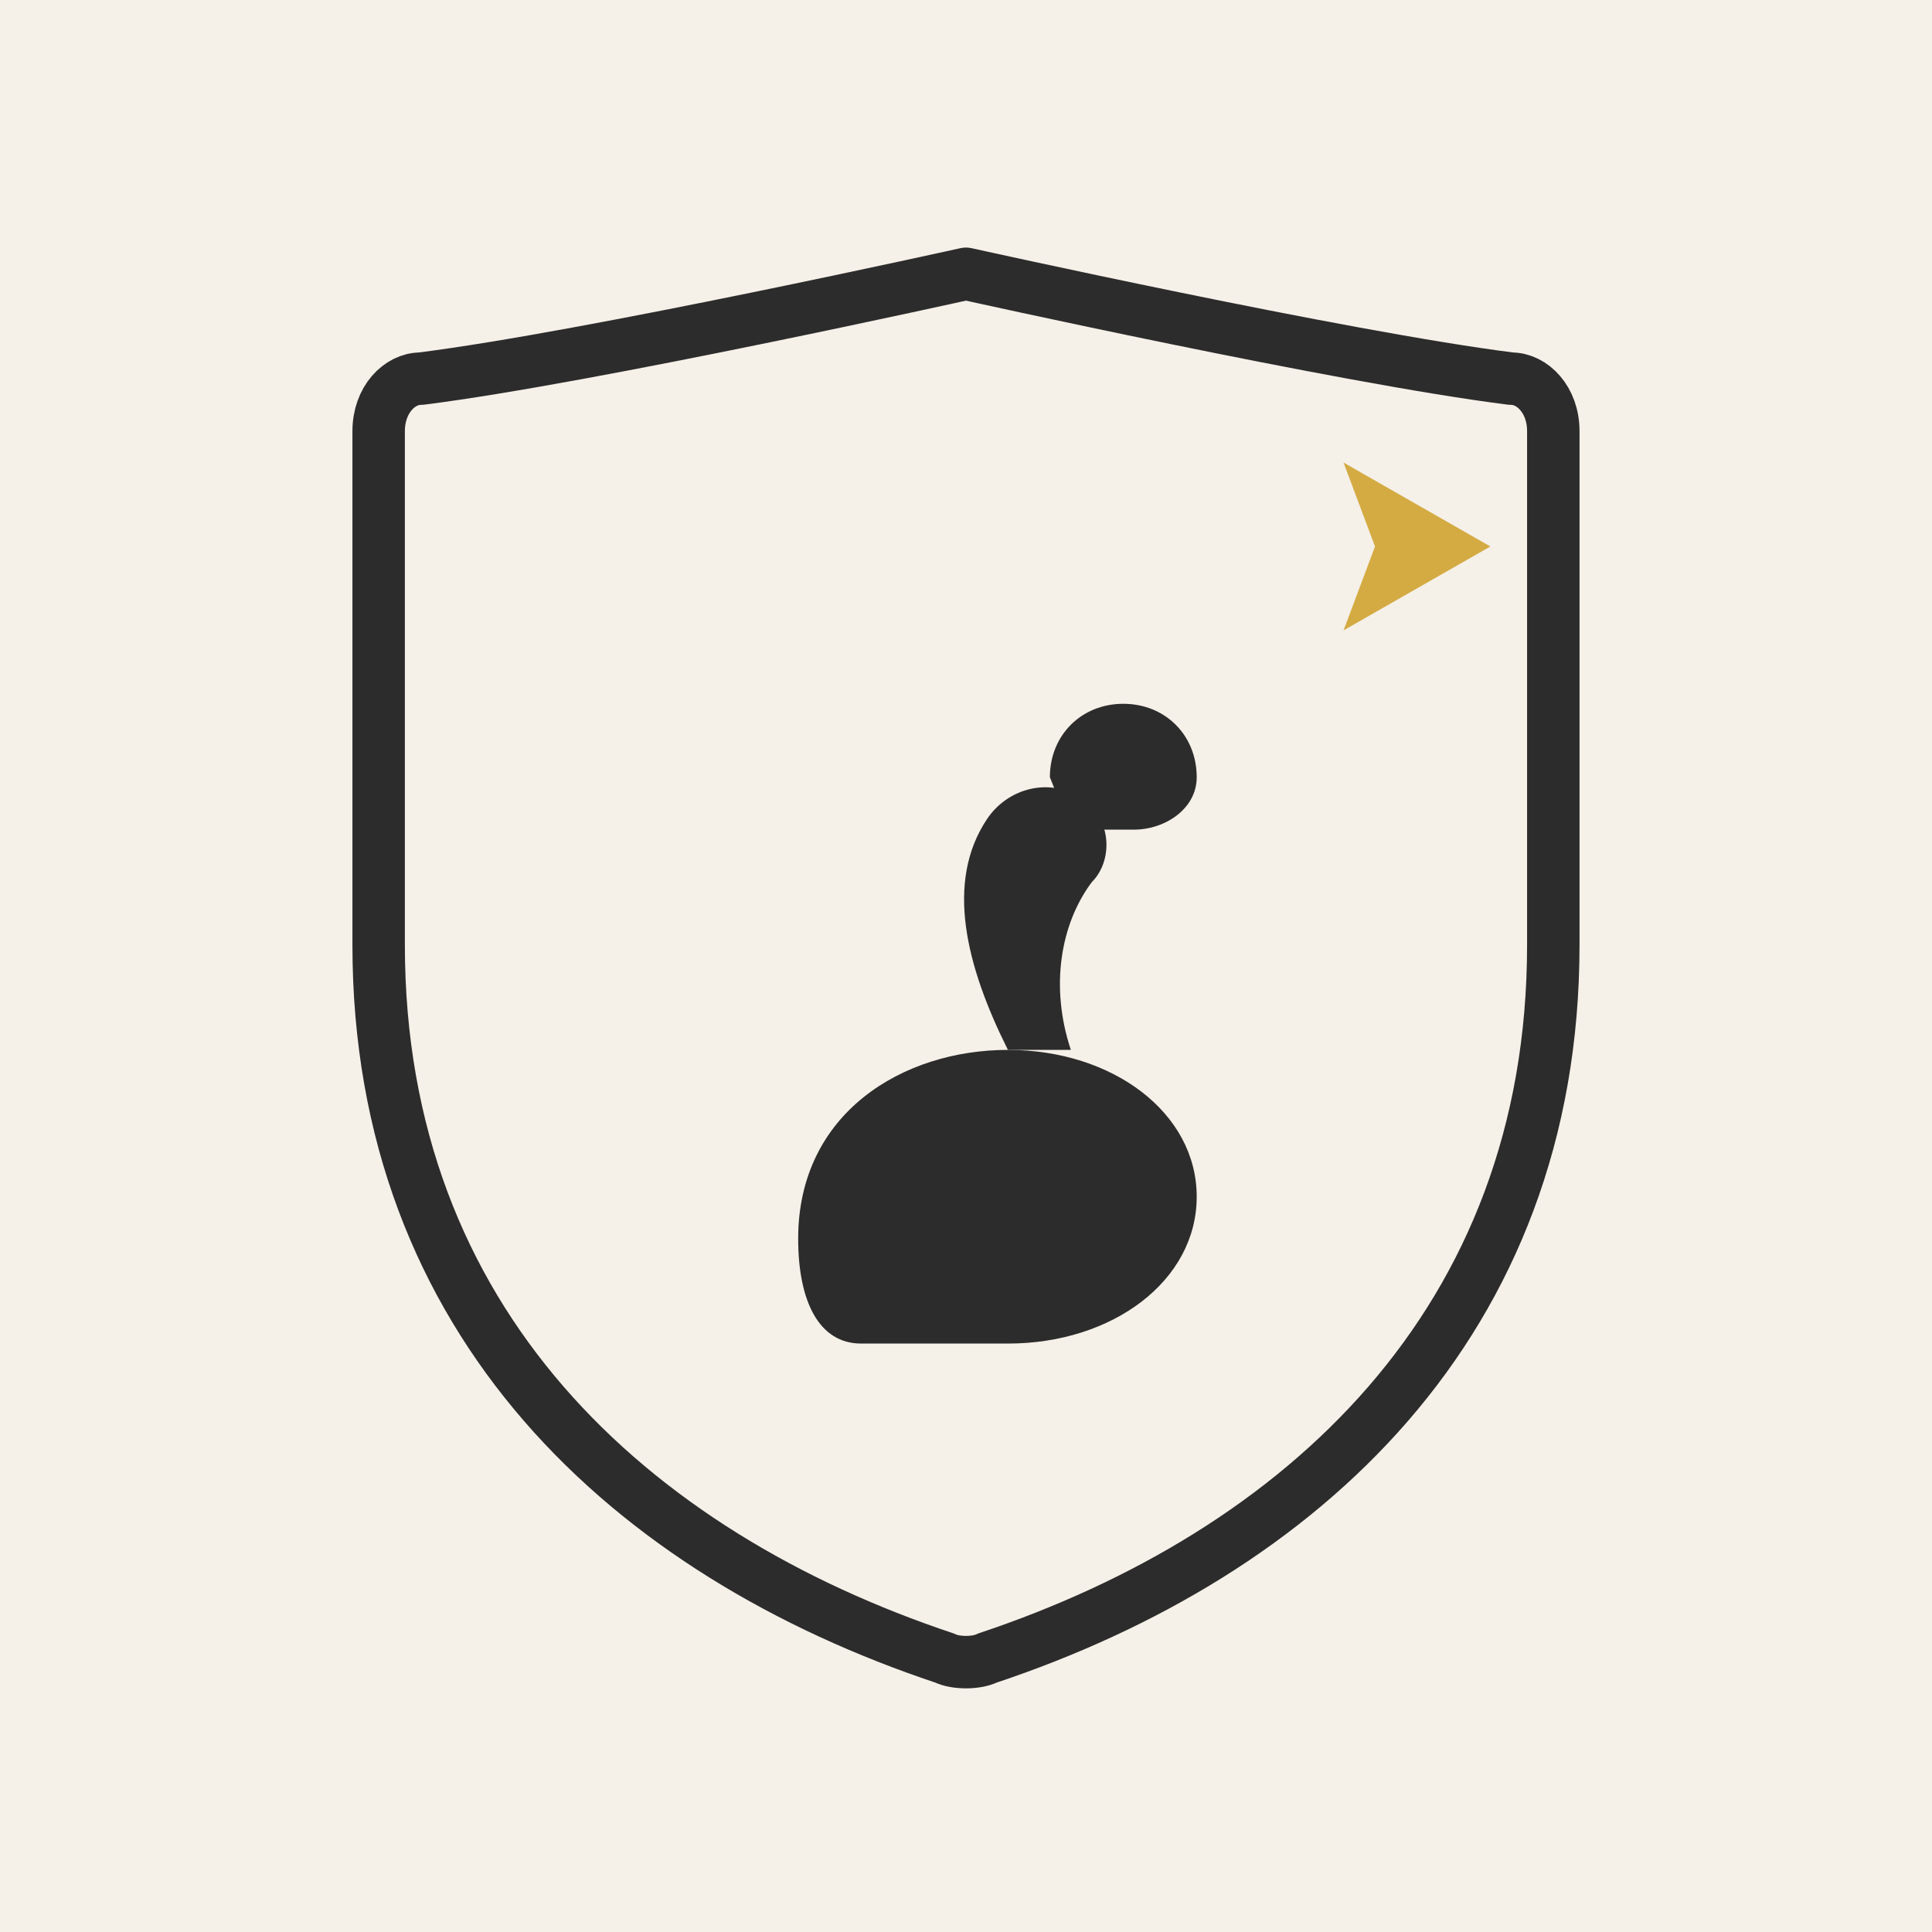
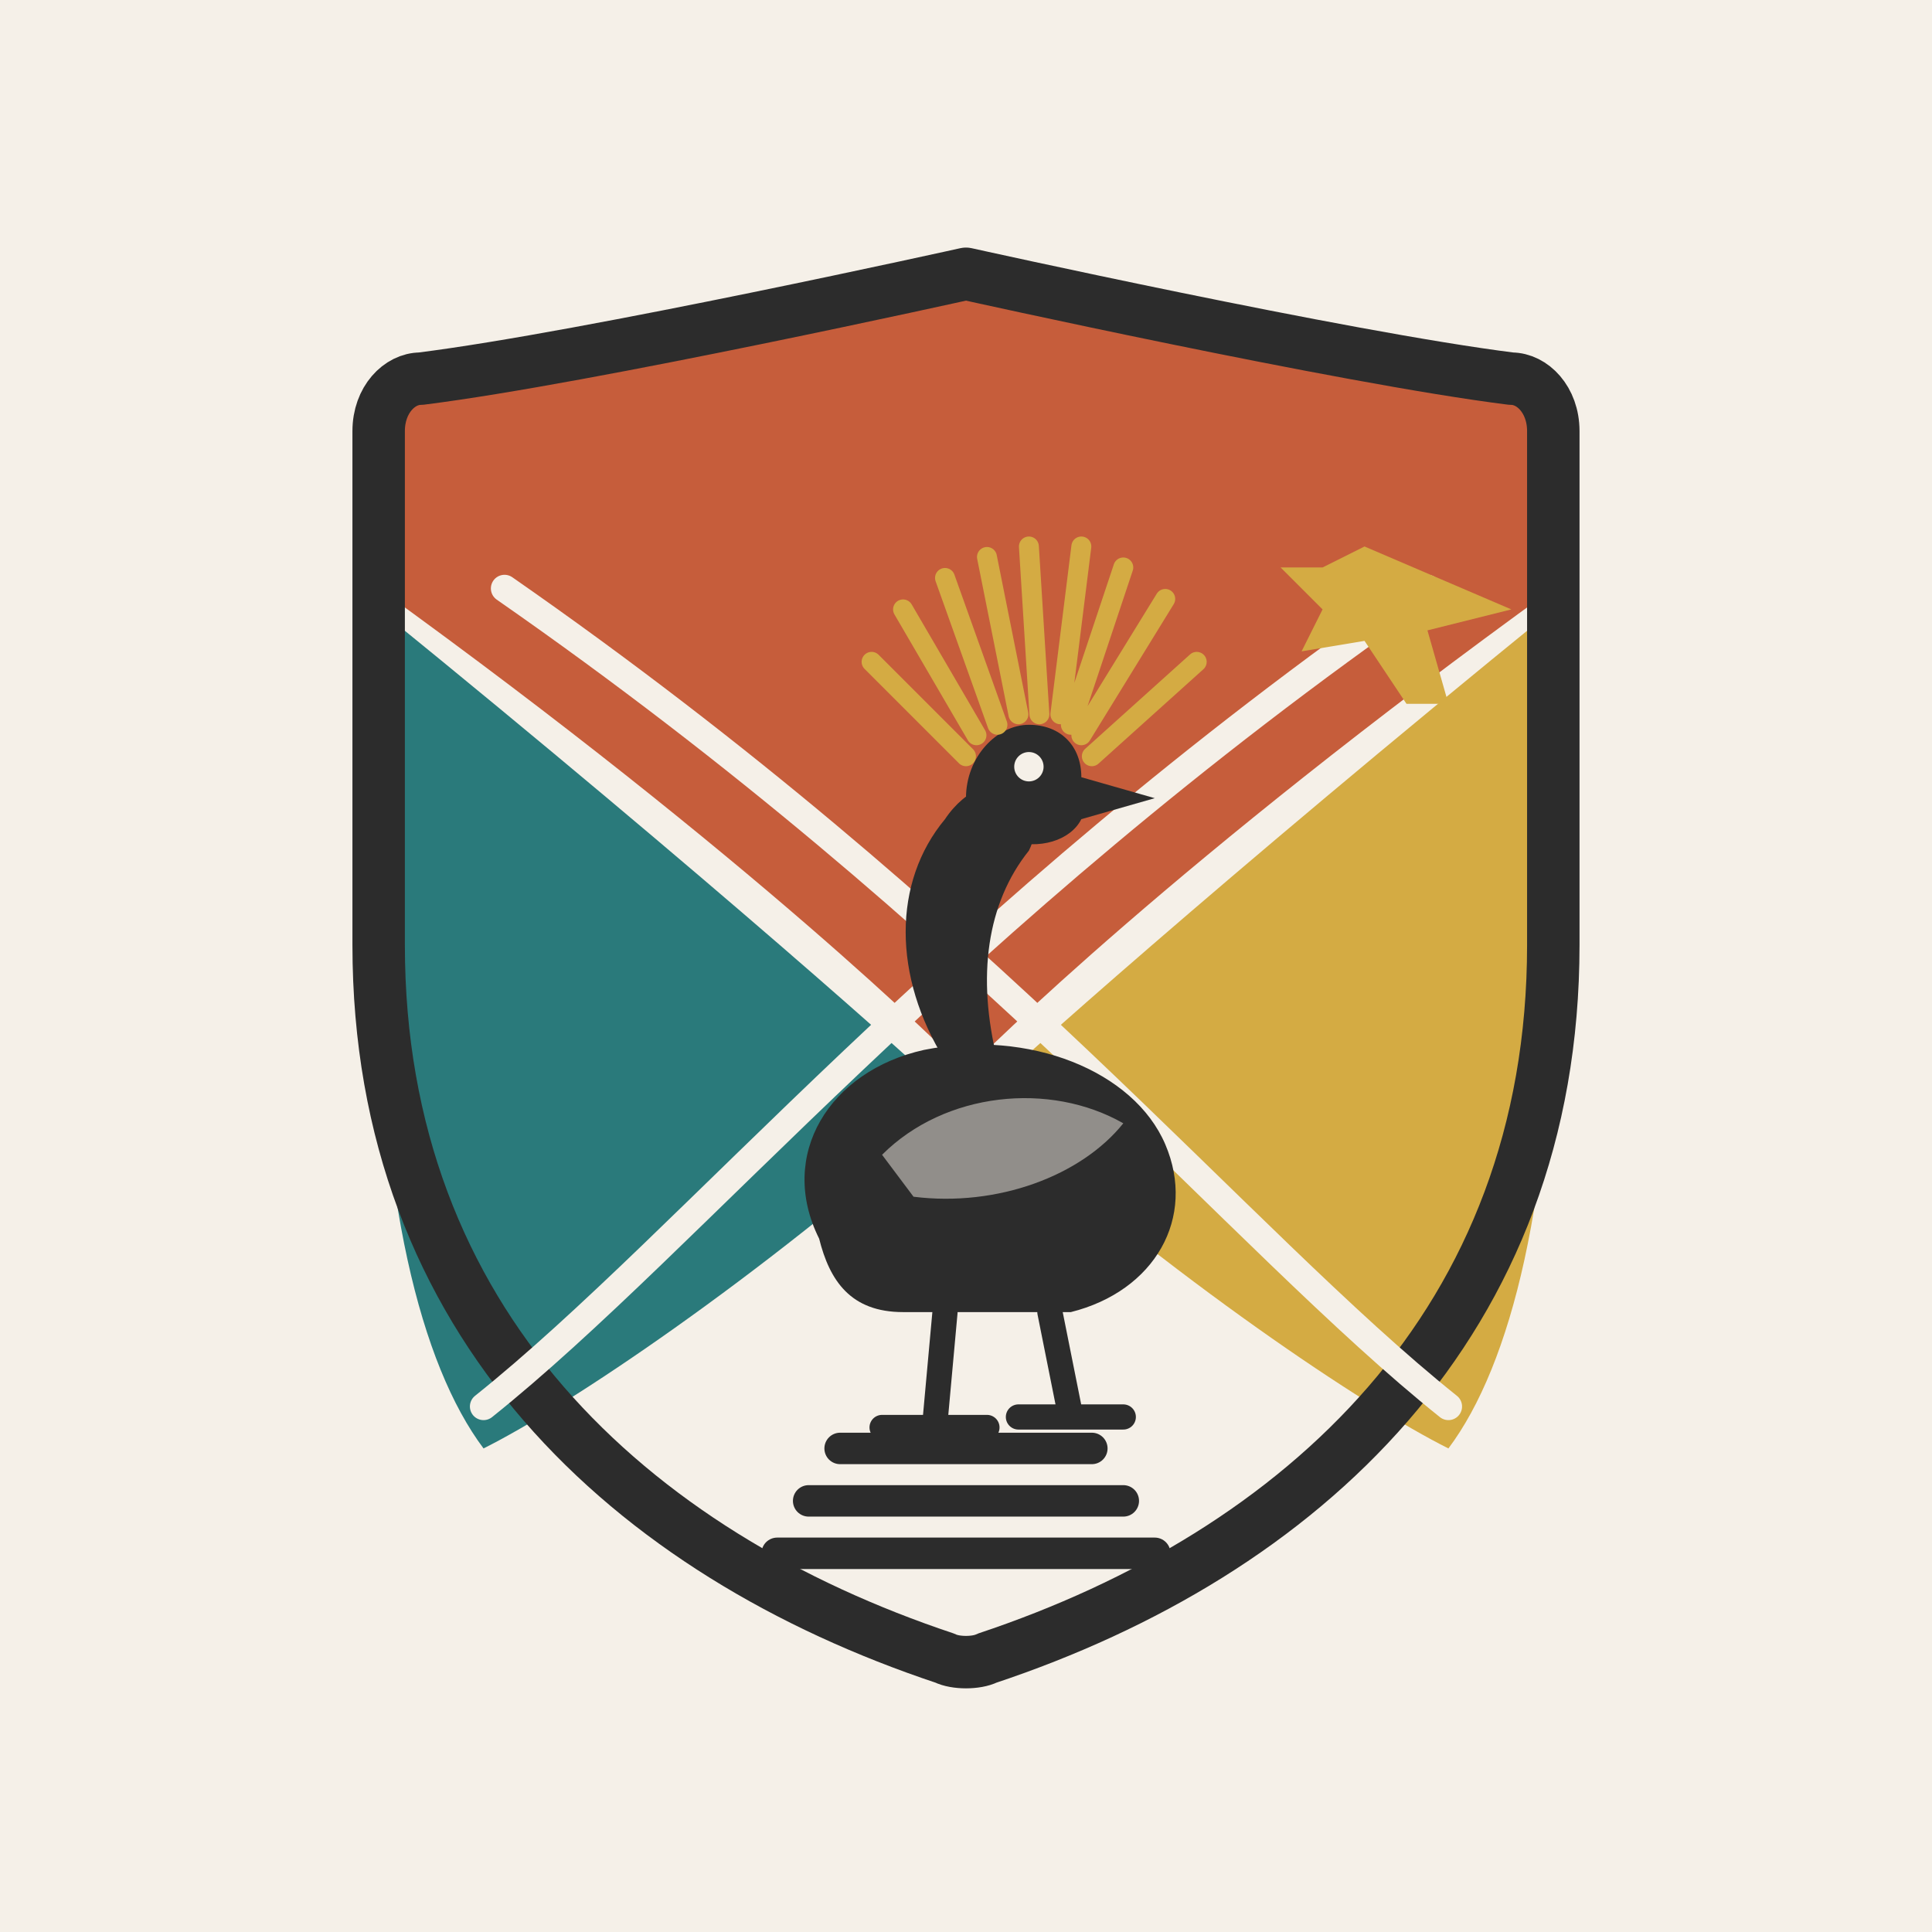
<svg xmlns="http://www.w3.org/2000/svg" width="512" height="512" viewBox="0 0 512 512">
  <rect width="512" height="512" fill="#f5f0e8" />
  <g transform="translate(89.23 61.44) scale(2.7794)">
+     <g stroke="none">
+       <path d="M60 4 C60 4 96 12 112 14 C114 14 116 16 116 19 L116 34 C80 60 62 78 60 80 C58 78 40 60 4 34 L4 19 C4 16 6 14 8 14 C24 12 60 4 60 4 Z" fill="#c65d3b" />
+       <path d="M4 36 C36 62 56 80 58 82 L58 84 C40 100 22 112 14 116 C8 108 4 92 4 68 Z" fill="#2a7a7b" />
+       <path d="M116 36 L116 68 C116 92 112 108 106 116 C98 112 80 100 62 84 L62 82 C64 80 84 62 116 36 Z" fill="#d4ab43" />
+     </g>
    <path d="M60 4 C60 4 96 12 112 14 C114 14 116 16 116 19 L116 68 C116 104 92 126 62 136 C61 136.5 59 136.5 58 136 C28 126 4 104 4 68 L4 19 C4 16 6 14 8 14 C24 12 60 4 60 4 Z" fill="none" stroke="#2c2c2c" stroke-width="5" stroke-linejoin="round" />
+     <g fill="none" stroke="#f5f0e8" stroke-width="2.6" stroke-linecap="round">
+       <path d="M14 112 C34 96 58 66 104 34" />
+       <path d="M106 112 C86 96 62 66 16 34" />
+     </g>
    <g fill="#2c2c2c">
-       <path d="M44 96 C44 84 54 78 64 78 C74 78 82 84 82 92 C82 100 74 106 64 106 L50 106 C46 106 44 102 44 96 Z" />
-       <path d="M64 78 C60 70 58 62 62 56 C64 53 68 52 71 54 C74 56 74 60 72 62 C69 66 68 72 70 78 Z" />
-       <path d="M68 52 C68 48 71 45 75 45 C79 45 82 48 82 52 C82 55 79 57 76 57 L70 57 Z" />
+       <path d="M46 96 C42 88 47 80 56 78 C66 76 76 80 79 87 C82 94 78 101 70 103 L54 103 C49 103 47 100 46 96 Z" />
+       <path d="M58 79 C53 71 53 62 58 56 C60 53 63 52 65 53 C67 54 67 57 66 59 C62 64 61 71 63 79 Z" />
+       <path d="M60 54 C60 50 63 47 66 47 C69 47 71 49 71 52 L78 54 L71 56 C70 58 67 59 64 58 Z" />
    </g>
-     <path d="M96 22 L110 30 L96 38 L99 30 Z" fill="#d4ab43" />
+     <path d="M52 88 C58 82 68 81 75 85 C71 90 63 93 55 92 Z" fill="#f5f0e8" opacity="0.5" />
+     <path d="M66 51 m -1.4 0 a 1.4 1.4 0 1 0 2.8 0 a 1.4 1.4 0 1 0 -2.8 0" fill="#f5f0e8" />
+     <g fill="none" stroke="#2c2c2c" stroke-width="2.4" stroke-linecap="round">
+       <path d="M58 103 L57 114 M52 114 L62 114 M68 103 L70 113 M65 113 L75 113" />
+     </g>
+     <g fill="none" stroke="#d4ab43" stroke-width="1.9" stroke-linecap="round">
+       <path d="M63 47 L58 33 M65 46 L62 31 M67 46 L66 30 M69 46 L71 30 M70 47 L75 32 M71 48 L79 35 M61 48 L54 36 M60 50 L51 41 M72 50 L82 41" />
+     </g>
+     <g fill="none" stroke="#2c2c2c" stroke-width="3" stroke-linecap="round">
+       <path d="M48 116 L72 116" />
+       <path d="M45 121 L75 121" />
+       <path d="M42 126 L78 126" />
+     </g>
+     <path d="M98 30 L112 36 L104 38 L106 45 L102 45 L98 39 L92 40 L94 36 L90 32 L94 32 Z" fill="#d4ab43" />
  </g>
</svg>
